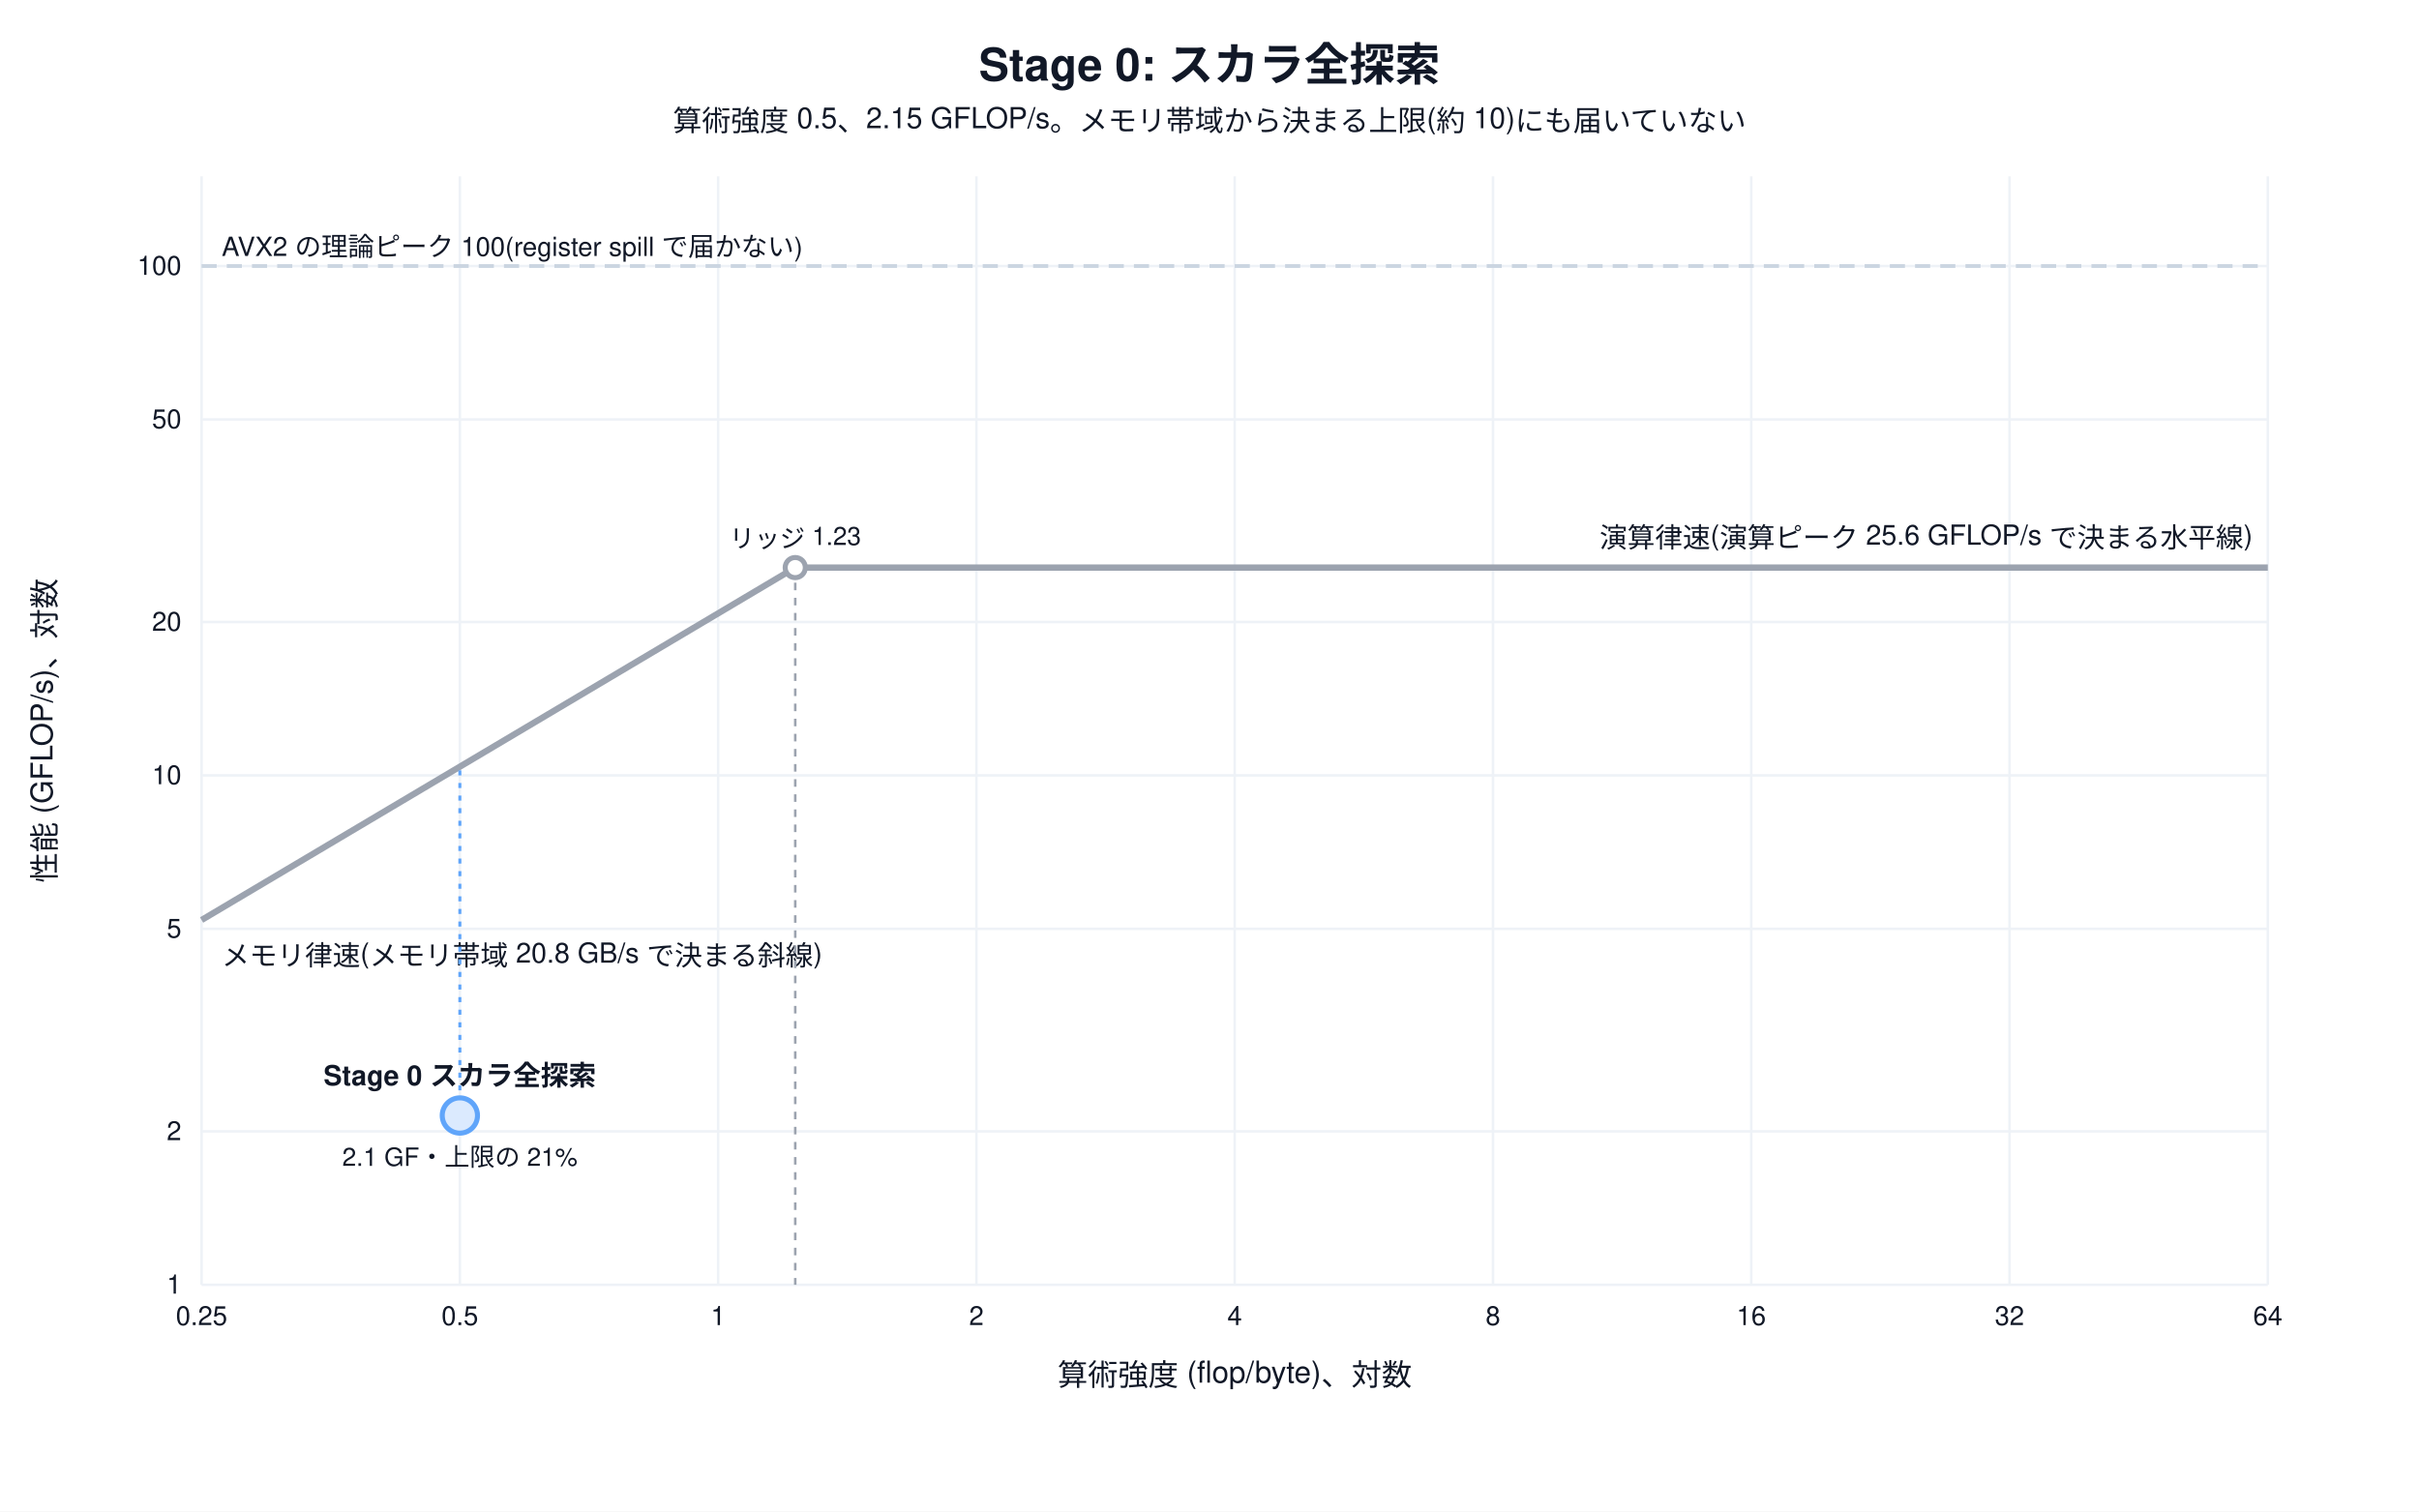
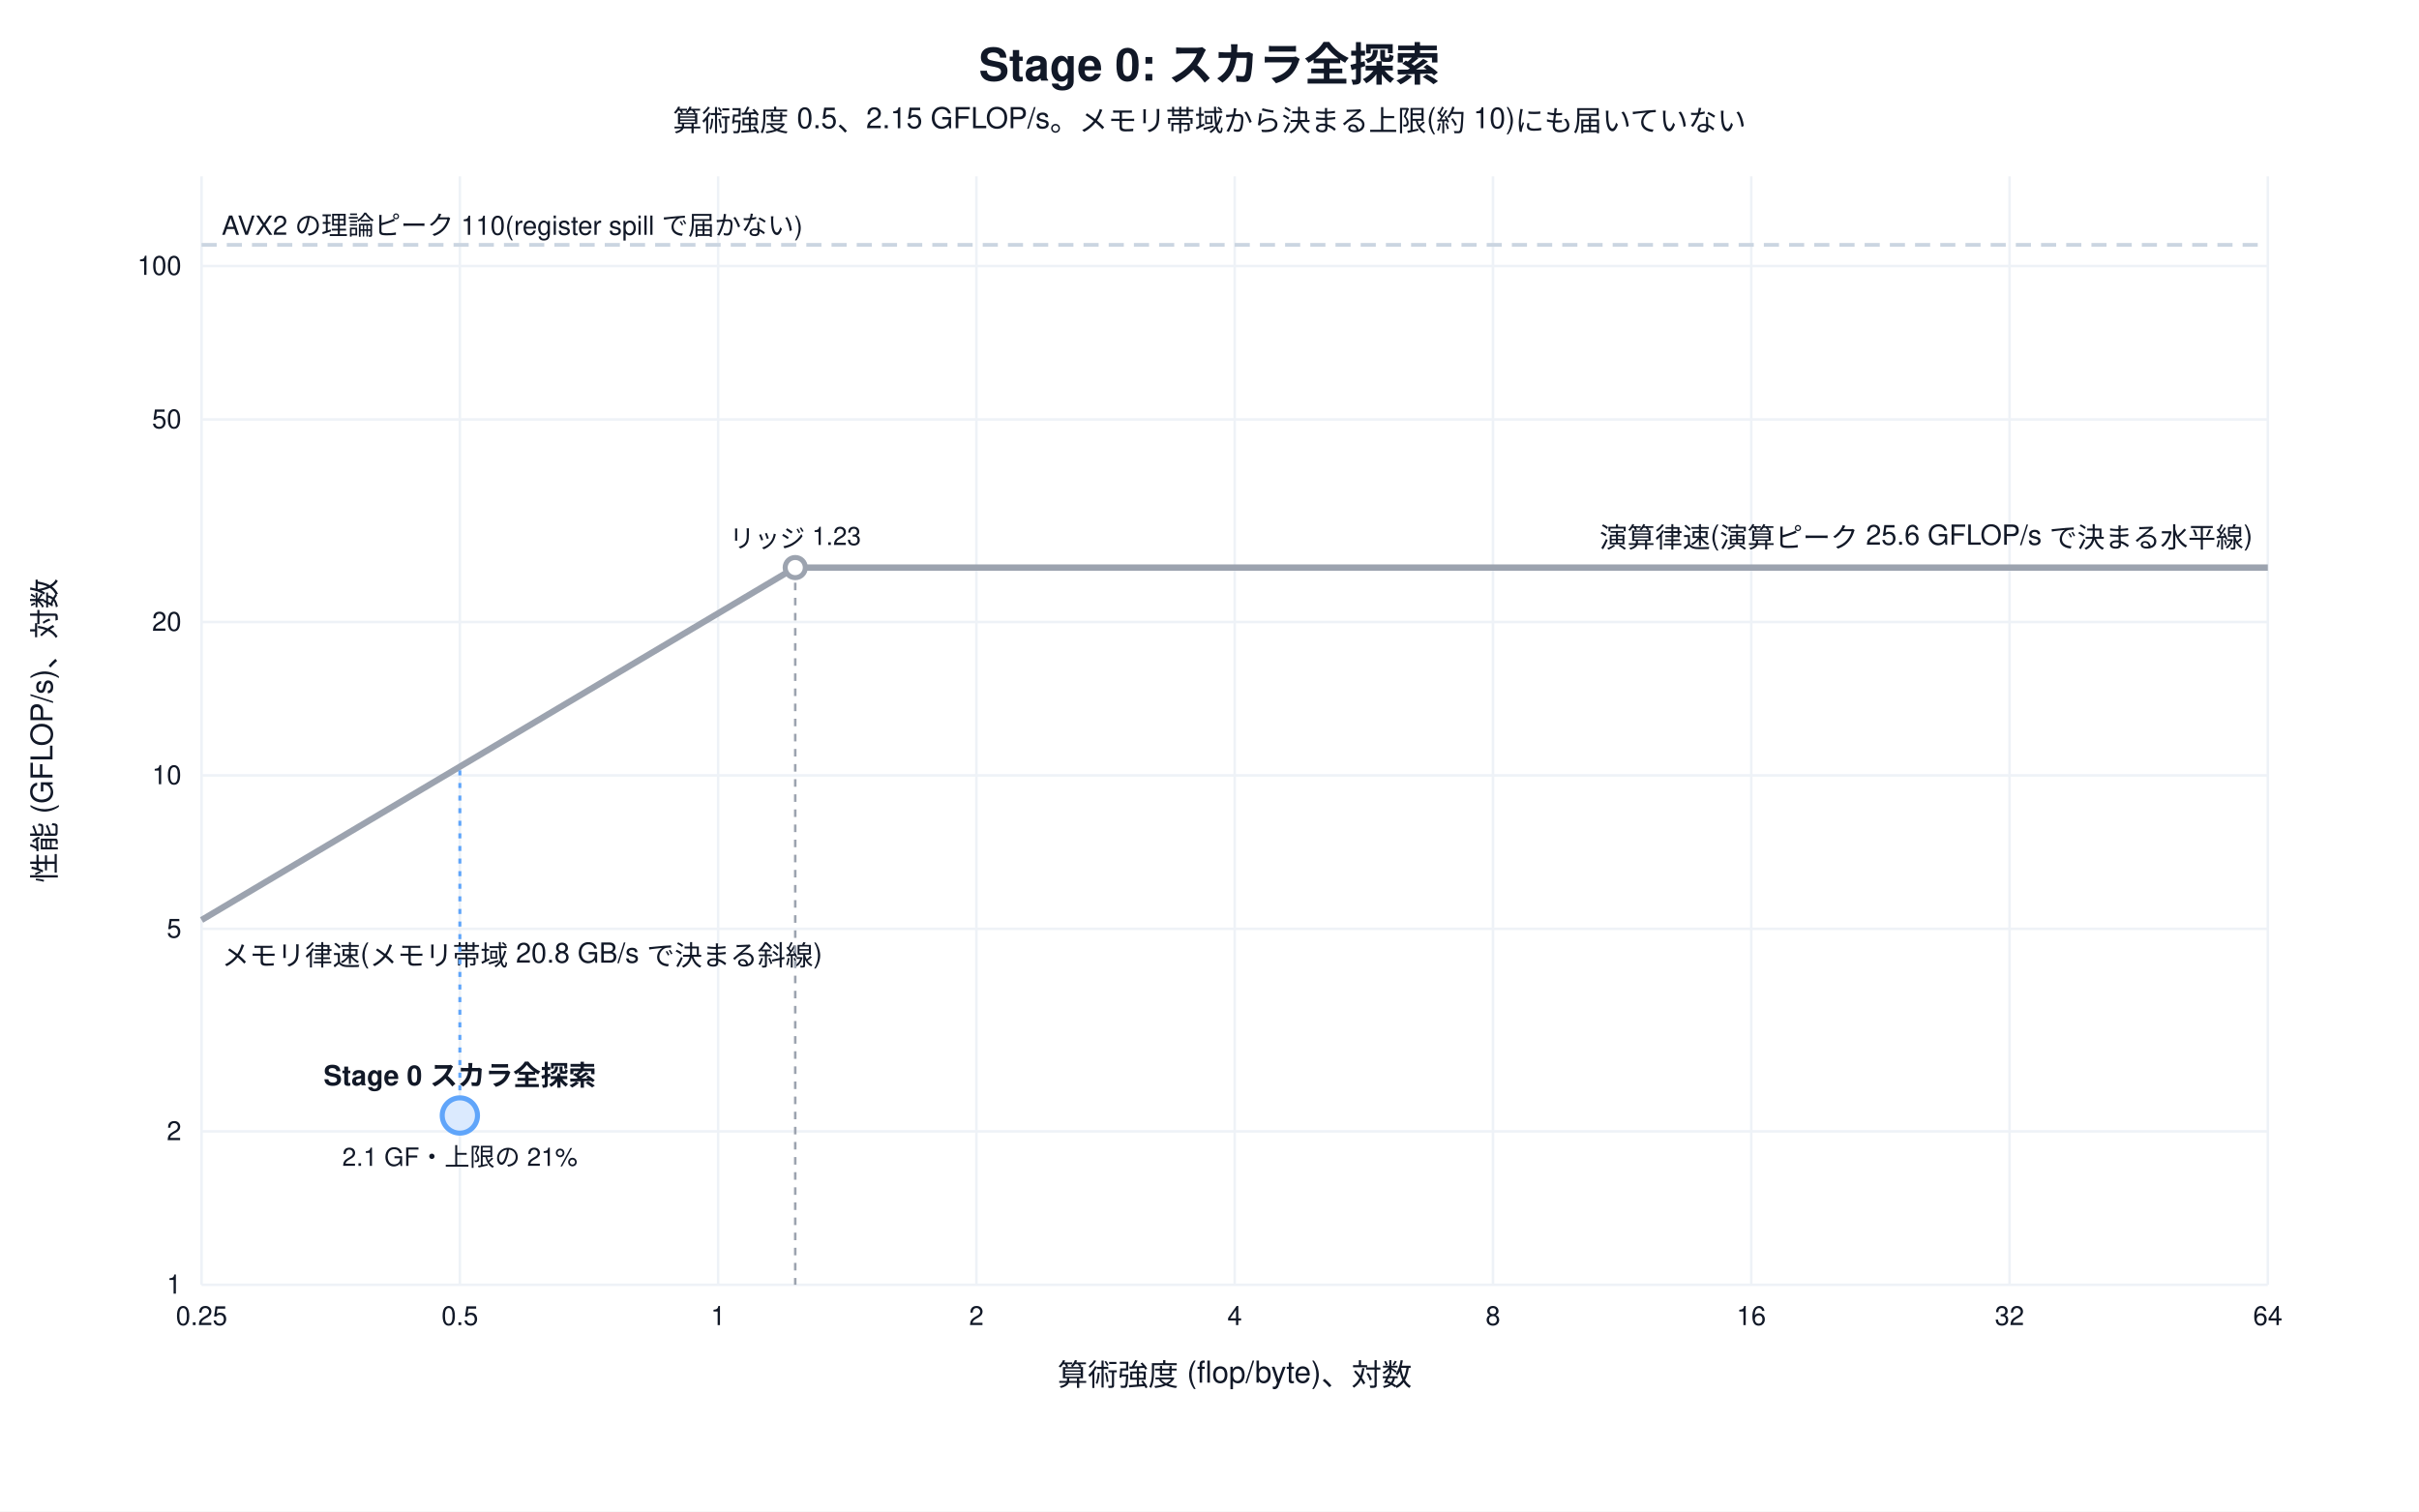
<svg xmlns="http://www.w3.org/2000/svg" viewBox="0 0 960 600">
  <style>text{font-family:'Helvetica Neue',Helvetica,Arial,'Hiragino Sans','Hiragino Kaku Gothic ProN',sans-serif;fill:#111827}</style>
  <rect width="960" height="600" fill="#ffffff" />
  <text x="480" y="32" font-size="18" font-weight="600" text-anchor="middle">Stage 0: スカラ全探索</text>
  <text x="480" y="52" font-size="11.5" fill="#6b7280" text-anchor="middle">算術強度 0.5、2.15 GFLOP/s。メモリ帯域から決まる上限(約 10)にも届いていない</text>
  <line x1="80.0" y1="70.0" x2="80.0" y2="510.0" stroke="#eef2f7" />
  <text x="80.0" y="526.0" font-size="10.5" fill="#6b7280" text-anchor="middle">0.25</text>
  <line x1="182.5" y1="70.0" x2="182.5" y2="510.0" stroke="#eef2f7" />
  <text x="182.5" y="526.0" font-size="10.5" fill="#6b7280" text-anchor="middle">0.5</text>
  <line x1="285.0" y1="70.0" x2="285.0" y2="510.0" stroke="#eef2f7" />
  <text x="285.0" y="526.0" font-size="10.5" fill="#6b7280" text-anchor="middle">1</text>
  <line x1="387.5" y1="70.0" x2="387.5" y2="510.0" stroke="#eef2f7" />
  <text x="387.5" y="526.0" font-size="10.5" fill="#6b7280" text-anchor="middle">2</text>
  <line x1="490.0" y1="70.0" x2="490.0" y2="510.0" stroke="#eef2f7" />
  <text x="490.0" y="526.0" font-size="10.5" fill="#6b7280" text-anchor="middle">4</text>
  <line x1="592.5" y1="70.0" x2="592.5" y2="510.0" stroke="#eef2f7" />
  <text x="592.5" y="526.0" font-size="10.5" fill="#6b7280" text-anchor="middle">8</text>
  <line x1="695.0" y1="70.0" x2="695.0" y2="510.0" stroke="#eef2f7" />
  <text x="695.0" y="526.0" font-size="10.5" fill="#6b7280" text-anchor="middle">16</text>
  <line x1="797.5" y1="70.0" x2="797.5" y2="510.0" stroke="#eef2f7" />
  <text x="797.5" y="526.0" font-size="10.5" fill="#6b7280" text-anchor="middle">32</text>
  <line x1="900.0" y1="70.0" x2="900.0" y2="510.0" stroke="#eef2f7" />
  <text x="900.0" y="526.0" font-size="10.5" fill="#6b7280" text-anchor="middle">64</text>
  <line x1="80.0" y1="510.0" x2="900.0" y2="510.0" stroke="#eef2f7" />
  <text x="72.0" y="513.5" font-size="10.5" fill="#6b7280" text-anchor="end">1</text>
  <line x1="80.0" y1="449.1" x2="900.0" y2="449.1" stroke="#eef2f7" />
  <text x="72.0" y="452.6" font-size="10.5" fill="#6b7280" text-anchor="end">2</text>
  <line x1="80.0" y1="368.7" x2="900.0" y2="368.7" stroke="#eef2f7" />
  <text x="72.0" y="372.2" font-size="10.5" fill="#6b7280" text-anchor="end">5</text>
  <line x1="80.0" y1="307.8" x2="900.0" y2="307.8" stroke="#eef2f7" />
  <text x="72.0" y="311.3" font-size="10.5" fill="#6b7280" text-anchor="end">10</text>
  <line x1="80.0" y1="246.9" x2="900.0" y2="246.9" stroke="#eef2f7" />
  <text x="72.0" y="250.4" font-size="10.5" fill="#6b7280" text-anchor="end">20</text>
  <line x1="80.0" y1="166.5" x2="900.0" y2="166.5" stroke="#eef2f7" />
  <text x="72.0" y="170.0" font-size="10.5" fill="#6b7280" text-anchor="end">50</text>
  <line x1="80.0" y1="105.6" x2="900.0" y2="105.6" stroke="#eef2f7" />
  <text x="72.0" y="109.1" font-size="10.5" fill="#6b7280" text-anchor="end">100</text>
  <text x="490.0" y="550.0" font-size="12" fill="#374151" text-anchor="middle">算術強度 (flop/byte)、対数</text>
  <text transform="translate(22,290.0) rotate(-90)" font-size="12" fill="#374151" text-anchor="middle">性能 (GFLOP/s)、対数</text>
  <polyline fill="none" stroke="#9ca3af" stroke-width="2.5" points="80.0,365.2 315.6,225.3 900.0,225.3" />
  <text x="88.0" y="383.2" font-size="11" fill="#60a5fa" text-anchor="start">メモリ律速(メモリ帯域 20.8 GB/s で決まる斜線)</text>
  <text x="894.0" y="217.3" font-size="11" fill="#fb923c" text-anchor="end">演算律速(演算ピーク 25.6 GFLOP/s で決まる水平線)</text>
  <line x1="315.6" y1="225.3" x2="315.6" y2="510.0" stroke="#9ca3af" stroke-dasharray="3 3" />
  <circle cx="315.6" cy="225.3" r="4" fill="#ffffff" stroke="#9ca3af" stroke-width="2" />
  <text x="315.6" y="217.3" font-size="10" fill="#6b7280" text-anchor="middle">リッジ 1.23</text>
-   <line x1="80.0" y1="105.6" x2="900.0" y2="105.6" stroke="#cbd5e1" stroke-width="1.5" stroke-dasharray="6 4" />
-   <text x="88.0" y="101.6" font-size="10.5" fill="#94a3b8" text-anchor="start">AVX2 の理論ピーク 100(register spill で届かない)</text>
+   <line x1="80.0" y1="97.2" x2="900.0" y2="97.2" stroke="#cbd5e1" stroke-width="1.5" stroke-dasharray="6 4" />
+   <text x="88.0" y="93.2" font-size="10.5" fill="#94a3b8" text-anchor="start">AVX2 の理論ピーク 110(register spill で届かない)</text>
  <line x1="182.5" y1="442.8" x2="182.5" y2="304.4" stroke="#60a5fa" stroke-width="1.2" stroke-dasharray="2 3" />
  <circle cx="182.5" cy="442.8" r="7" fill="#dbeafe" stroke="#60a5fa" stroke-width="2" />
  <text x="182.5" y="430.8" font-size="11" font-weight="600" fill="#111827" text-anchor="middle">Stage 0 スカラ全探索</text>
  <text x="182.5" y="462.8" font-size="10" fill="#6b7280" text-anchor="middle">2.1 GF・上限の 21%</text>
</svg>
